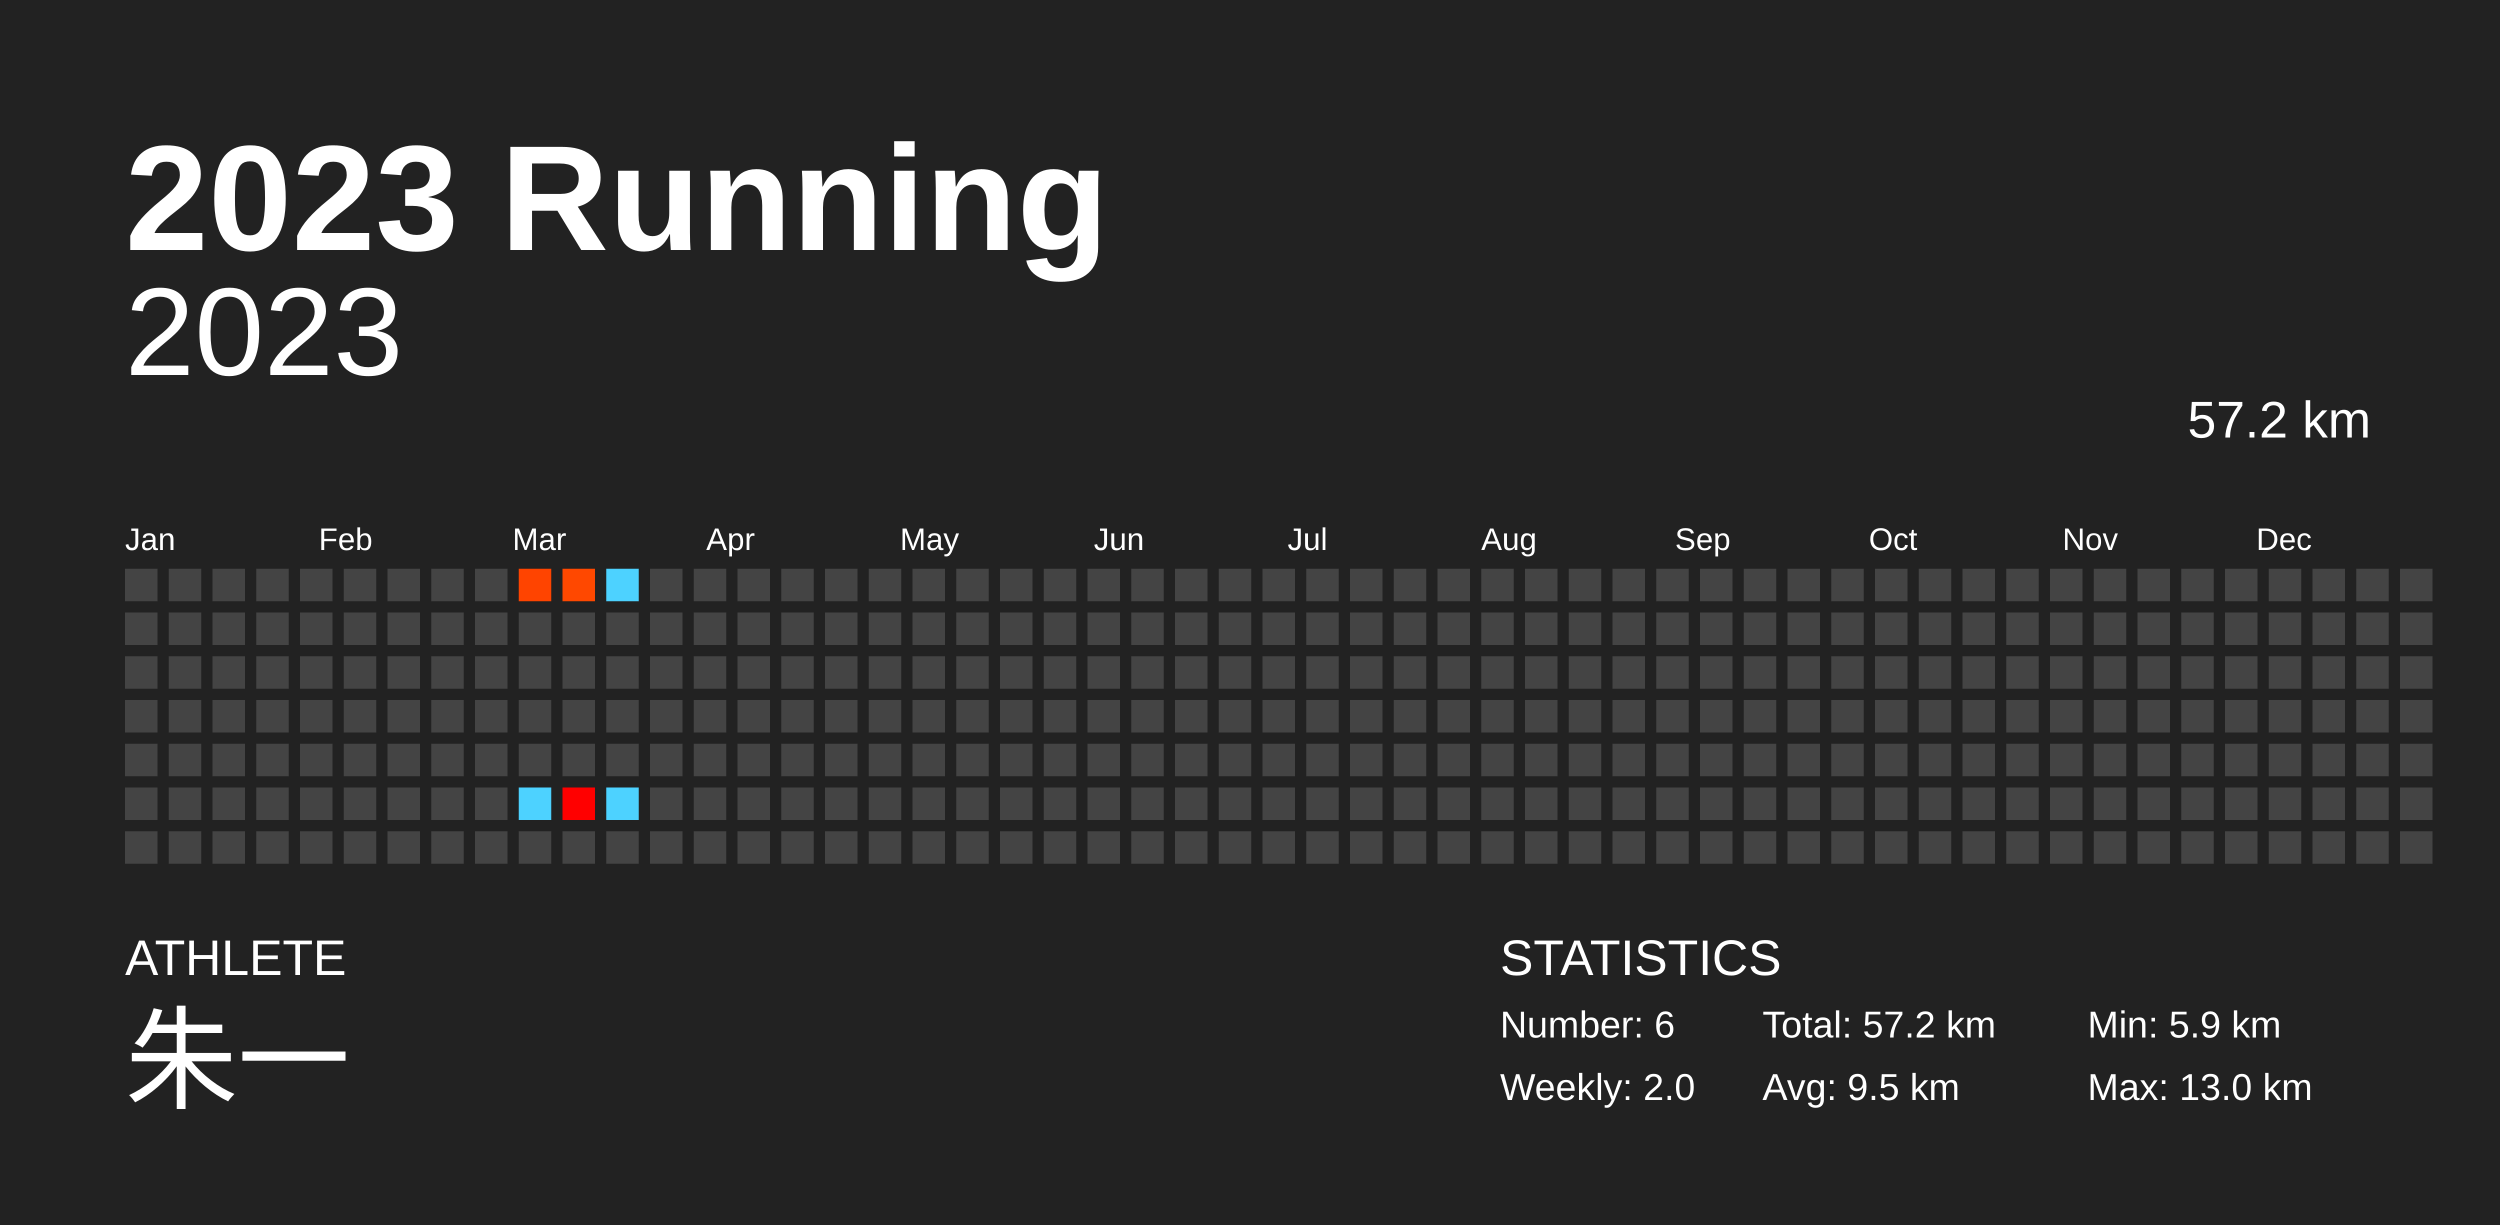
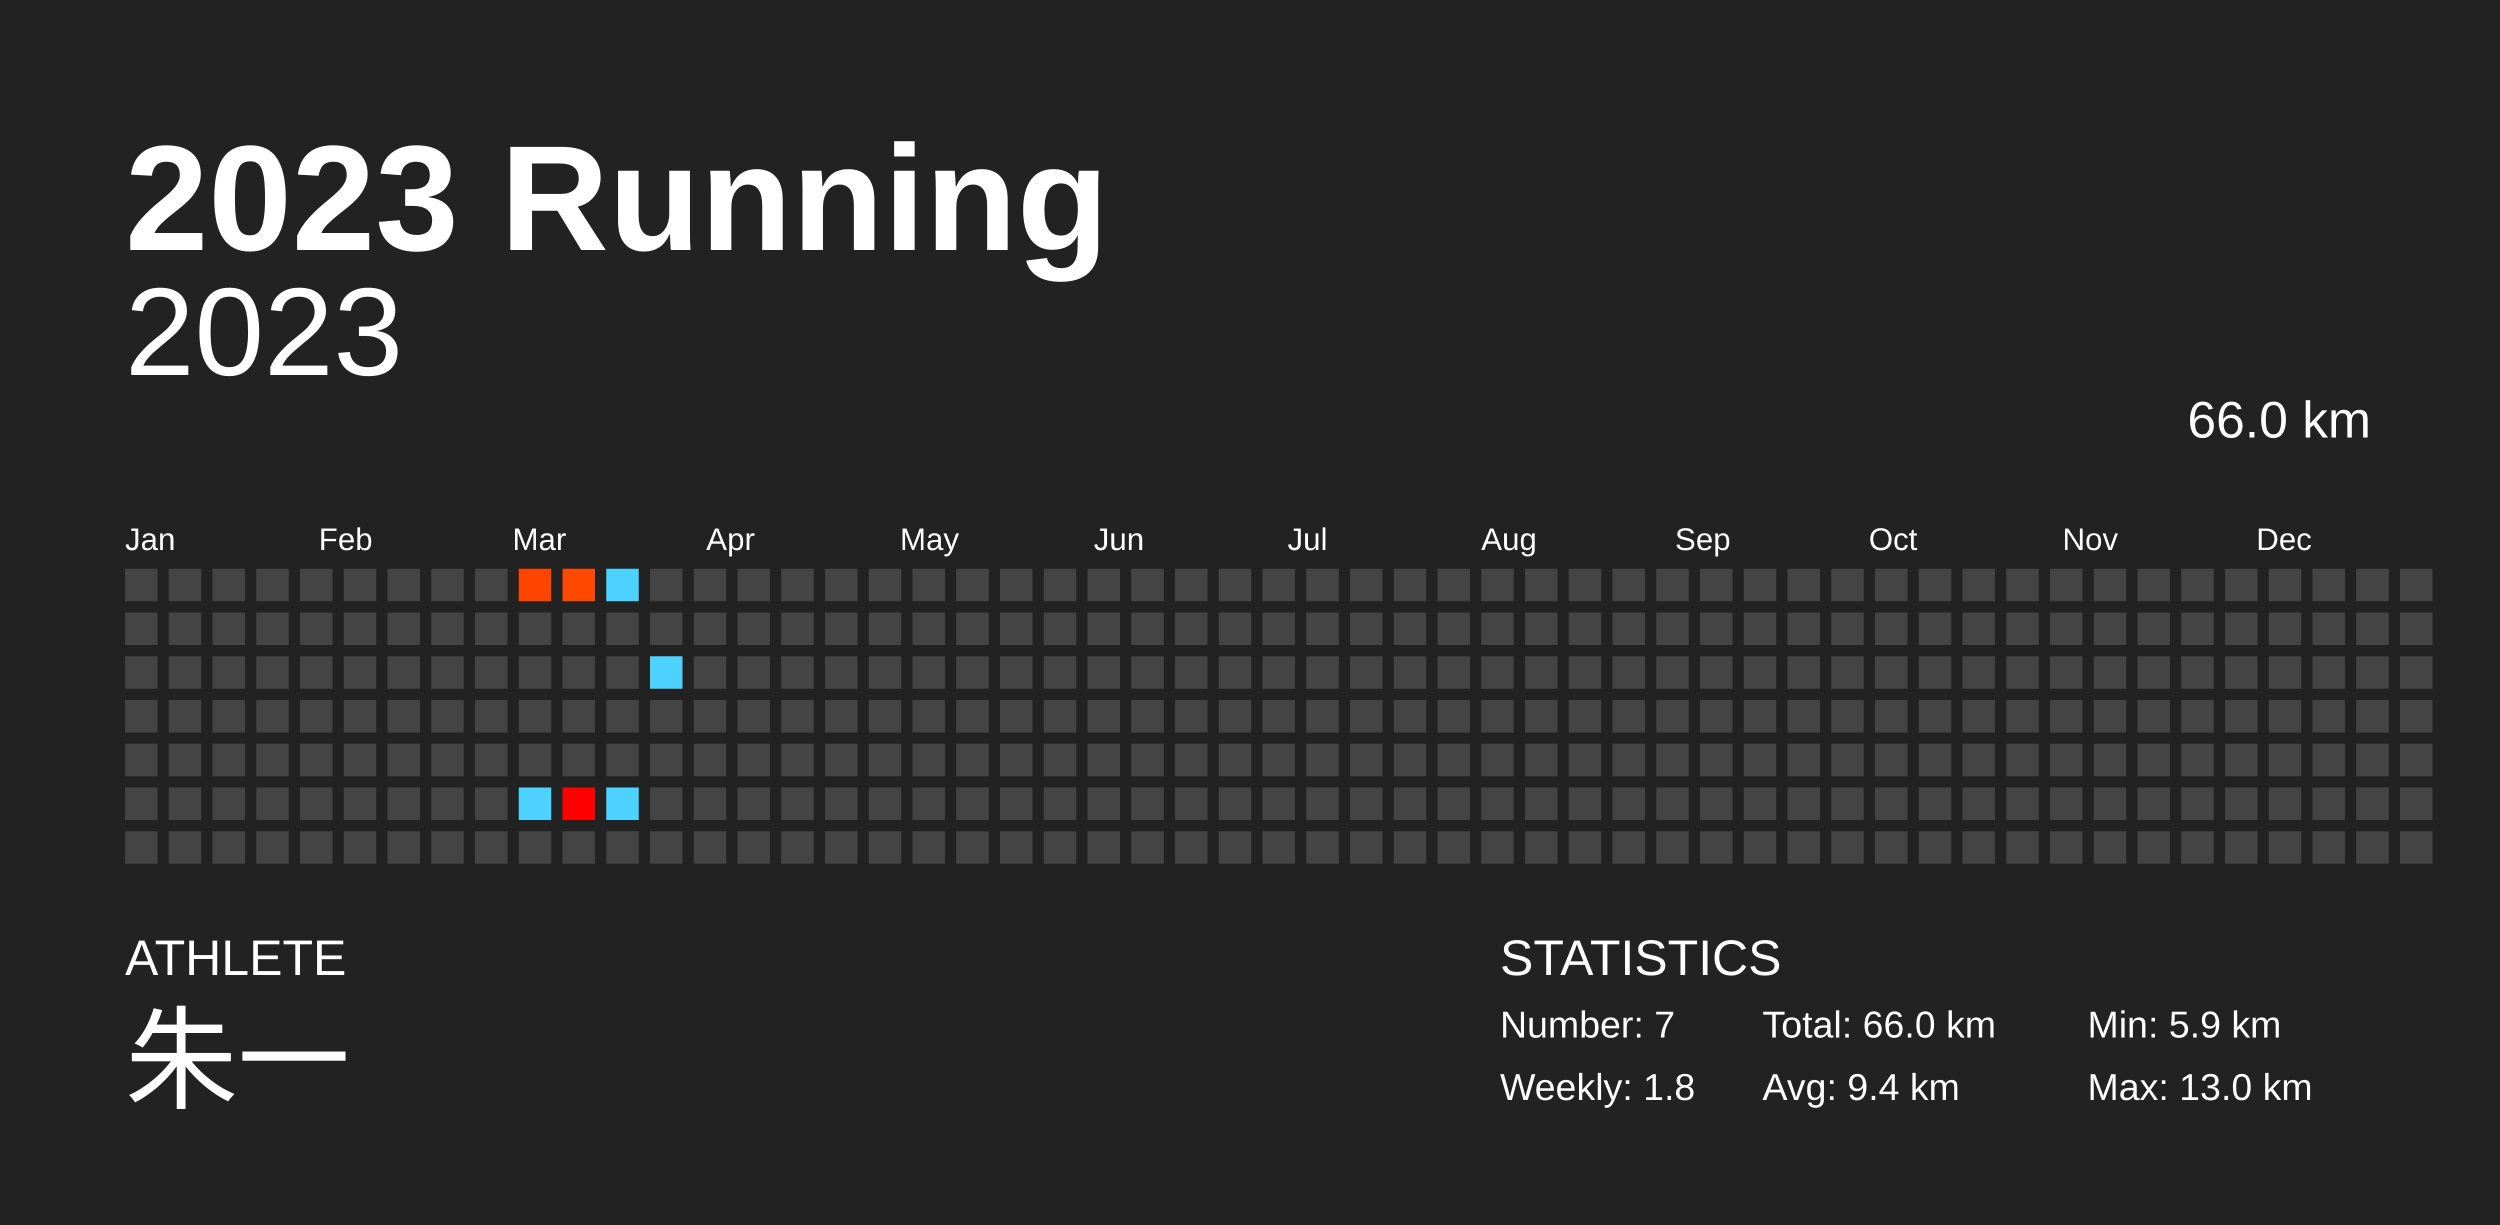
<svg xmlns="http://www.w3.org/2000/svg" baseProfile="full" height="98mm" version="1.1" viewBox="0,0,200,98" width="200mm">
  <defs />
  <rect fill="#222222" height="98" width="200" x="0" y="0" />
  <text fill="#FFFFFF" style="font-size:12px; font-family:Arial; font-weight:bold;" x="10" y="20">2023 Running</text>
  <text fill="#FFFFFF" style="font-size:4px; font-family:Arial" x="10" y="78">ATHLETE</text>
  <text fill="#FFFFFF" style="font-size:9px; font-family:Arial" x="10" y="88">朱一</text>
  <text fill="#FFFFFF" style="font-size:4px; font-family:Arial" x="120" y="78">STATISTICS</text>
-   <text fill="#FFFFFF" style="font-size:3px; font-family:Arial" x="120" y="83">Number: 6</text>
-   <text fill="#FFFFFF" style="font-size:3px; font-family:Arial" x="120" y="88">Weekly: 2.0</text>
-   <text fill="#FFFFFF" style="font-size:3px; font-family:Arial" x="141" y="83">Total: 57.2 km</text>
-   <text fill="#FFFFFF" style="font-size:3px; font-family:Arial" x="141" y="88">Avg: 9.5 km</text>
+   <text fill="#FFFFFF" style="font-size:3px; font-family:Arial" x="120" y="83">Number: 7</text>
+   <text fill="#FFFFFF" style="font-size:3px; font-family:Arial" x="120" y="88">Weekly: 1.8</text>
+   <text fill="#FFFFFF" style="font-size:3px; font-family:Arial" x="141" y="83">Total: 66.0 km</text>
+   <text fill="#FFFFFF" style="font-size:3px; font-family:Arial" x="141" y="88">Avg: 9.4 km</text>
  <text fill="#FFFFFF" style="font-size:3px; font-family:Arial" x="167" y="83">Min: 5.9 km</text>
  <text fill="#FFFFFF" style="font-size:3px; font-family:Arial" x="167" y="88">Max: 13.0 km</text>
  <text alignment-baseline="hanging" fill="#FFFFFF" style="font-size:10.0px; font-family:Arial;" x="10" y="30">2023</text>
-   <text alignment-baseline="hanging" fill="#FFFFFF" style="font-size:4.125px; font-family:Arial;" x="175" y="35">57.2 km</text>
+   <text alignment-baseline="hanging" fill="#FFFFFF" style="font-size:4.125px; font-family:Arial;" x="175" y="35">66.0 km</text>
  <text fill="#FFFFFF" style="font-size:2.5px; font-family:Arial" x="10.0" y="44">Jan</text>
  <text fill="#FFFFFF" style="font-size:2.5px; font-family:Arial" x="25.5" y="44">Feb</text>
  <text fill="#FFFFFF" style="font-size:2.5px; font-family:Arial" x="41.0" y="44">Mar</text>
  <text fill="#FFFFFF" style="font-size:2.5px; font-family:Arial" x="56.5" y="44">Apr</text>
  <text fill="#FFFFFF" style="font-size:2.5px; font-family:Arial" x="72.0" y="44">May</text>
  <text fill="#FFFFFF" style="font-size:2.5px; font-family:Arial" x="87.5" y="44">Jun</text>
  <text fill="#FFFFFF" style="font-size:2.5px; font-family:Arial" x="103.0" y="44">Jul</text>
  <text fill="#FFFFFF" style="font-size:2.5px; font-family:Arial" x="118.5" y="44">Aug</text>
  <text fill="#FFFFFF" style="font-size:2.5px; font-family:Arial" x="134.0" y="44">Sep</text>
  <text fill="#FFFFFF" style="font-size:2.5px; font-family:Arial" x="149.5" y="44">Oct</text>
  <text fill="#FFFFFF" style="font-size:2.5px; font-family:Arial" x="165.0" y="44">Nov</text>
  <text fill="#FFFFFF" style="font-size:2.5px; font-family:Arial" x="180.5" y="44">Dec</text>
  <rect fill="#444444" height="2.6" width="2.6" x="10.0" y="45.5" />
  <rect fill="#444444" height="2.6" width="2.6" x="10.0" y="49.0" />
  <rect fill="#444444" height="2.6" width="2.6" x="10.0" y="52.5" />
  <rect fill="#444444" height="2.6" width="2.6" x="10.0" y="56.0" />
  <rect fill="#444444" height="2.6" width="2.6" x="10.0" y="59.5" />
  <rect fill="#444444" height="2.6" width="2.6" x="10.0" y="63.0" />
  <rect fill="#444444" height="2.6" width="2.6" x="10.0" y="66.5" />
  <rect fill="#444444" height="2.6" width="2.6" x="13.5" y="45.5" />
  <rect fill="#444444" height="2.6" width="2.6" x="13.5" y="49.0" />
  <rect fill="#444444" height="2.6" width="2.6" x="13.5" y="52.5" />
  <rect fill="#444444" height="2.6" width="2.6" x="13.5" y="56.0" />
  <rect fill="#444444" height="2.6" width="2.6" x="13.5" y="59.5" />
  <rect fill="#444444" height="2.6" width="2.6" x="13.5" y="63.0" />
  <rect fill="#444444" height="2.6" width="2.6" x="13.5" y="66.5" />
  <rect fill="#444444" height="2.6" width="2.6" x="17.0" y="45.5" />
  <rect fill="#444444" height="2.6" width="2.6" x="17.0" y="49.0" />
  <rect fill="#444444" height="2.6" width="2.6" x="17.0" y="52.5" />
  <rect fill="#444444" height="2.6" width="2.6" x="17.0" y="56.0" />
  <rect fill="#444444" height="2.6" width="2.6" x="17.0" y="59.5" />
  <rect fill="#444444" height="2.6" width="2.6" x="17.0" y="63.0" />
  <rect fill="#444444" height="2.6" width="2.6" x="17.0" y="66.5" />
  <rect fill="#444444" height="2.6" width="2.6" x="20.5" y="45.5" />
  <rect fill="#444444" height="2.6" width="2.6" x="20.5" y="49.0" />
  <rect fill="#444444" height="2.6" width="2.6" x="20.5" y="52.5" />
  <rect fill="#444444" height="2.6" width="2.6" x="20.5" y="56.0" />
  <rect fill="#444444" height="2.6" width="2.6" x="20.5" y="59.5" />
  <rect fill="#444444" height="2.6" width="2.6" x="20.5" y="63.0" />
  <rect fill="#444444" height="2.6" width="2.6" x="20.5" y="66.5" />
  <rect fill="#444444" height="2.6" width="2.6" x="24.0" y="45.5" />
  <rect fill="#444444" height="2.6" width="2.6" x="24.0" y="49.0" />
  <rect fill="#444444" height="2.6" width="2.6" x="24.0" y="52.5" />
  <rect fill="#444444" height="2.6" width="2.6" x="24.0" y="56.0" />
  <rect fill="#444444" height="2.6" width="2.6" x="24.0" y="59.5" />
  <rect fill="#444444" height="2.6" width="2.6" x="24.0" y="63.0" />
  <rect fill="#444444" height="2.6" width="2.6" x="24.0" y="66.5" />
  <rect fill="#444444" height="2.6" width="2.6" x="27.5" y="45.5" />
  <rect fill="#444444" height="2.6" width="2.6" x="27.5" y="49.0" />
  <rect fill="#444444" height="2.6" width="2.6" x="27.5" y="52.5" />
  <rect fill="#444444" height="2.6" width="2.6" x="27.5" y="56.0" />
  <rect fill="#444444" height="2.6" width="2.6" x="27.5" y="59.5" />
  <rect fill="#444444" height="2.6" width="2.6" x="27.5" y="63.0" />
  <rect fill="#444444" height="2.6" width="2.6" x="27.5" y="66.5" />
  <rect fill="#444444" height="2.6" width="2.6" x="31.0" y="45.5" />
  <rect fill="#444444" height="2.6" width="2.6" x="31.0" y="49.0" />
  <rect fill="#444444" height="2.6" width="2.6" x="31.0" y="52.5" />
  <rect fill="#444444" height="2.6" width="2.6" x="31.0" y="56.0" />
  <rect fill="#444444" height="2.6" width="2.6" x="31.0" y="59.5" />
  <rect fill="#444444" height="2.6" width="2.6" x="31.0" y="63.0" />
  <rect fill="#444444" height="2.6" width="2.6" x="31.0" y="66.5" />
  <rect fill="#444444" height="2.6" width="2.6" x="34.5" y="45.5" />
  <rect fill="#444444" height="2.6" width="2.6" x="34.5" y="49.0" />
  <rect fill="#444444" height="2.6" width="2.6" x="34.5" y="52.5" />
  <rect fill="#444444" height="2.6" width="2.6" x="34.5" y="56.0" />
  <rect fill="#444444" height="2.6" width="2.6" x="34.5" y="59.5" />
  <rect fill="#444444" height="2.6" width="2.6" x="34.5" y="63.0" />
  <rect fill="#444444" height="2.6" width="2.6" x="34.5" y="66.5" />
  <rect fill="#444444" height="2.6" width="2.6" x="38.0" y="45.5" />
  <rect fill="#444444" height="2.6" width="2.6" x="38.0" y="49.0" />
  <rect fill="#444444" height="2.6" width="2.6" x="38.0" y="52.5" />
  <rect fill="#444444" height="2.6" width="2.6" x="38.0" y="56.0" />
  <rect fill="#444444" height="2.6" width="2.6" x="38.0" y="59.5" />
  <rect fill="#444444" height="2.6" width="2.6" x="38.0" y="63.0" />
  <rect fill="#444444" height="2.6" width="2.6" x="38.0" y="66.5" />
  <rect fill="#ff4400" height="2.6" width="2.6" x="41.5" y="45.5" />
  <rect fill="#444444" height="2.6" width="2.6" x="41.5" y="49.0" />
  <rect fill="#444444" height="2.6" width="2.6" x="41.5" y="52.5" />
  <rect fill="#444444" height="2.6" width="2.6" x="41.5" y="56.0" />
  <rect fill="#444444" height="2.6" width="2.6" x="41.5" y="59.5" />
  <rect fill="#4dd2ff" height="2.6" width="2.6" x="41.5" y="63.0" />
  <rect fill="#444444" height="2.6" width="2.6" x="41.5" y="66.5" />
  <rect fill="#ff4800" height="2.6" width="2.6" x="45.0" y="45.5" />
  <rect fill="#444444" height="2.6" width="2.6" x="45.0" y="49.0" />
  <rect fill="#444444" height="2.6" width="2.6" x="45.0" y="52.5" />
  <rect fill="#444444" height="2.6" width="2.6" x="45.0" y="56.0" />
  <rect fill="#444444" height="2.6" width="2.6" x="45.0" y="59.5" />
  <rect fill="#ff0000" height="2.6" width="2.6" x="45.0" y="63.0" />
  <rect fill="#444444" height="2.6" width="2.6" x="45.0" y="66.5" />
  <rect fill="#4dd2ff" height="2.6" width="2.6" x="48.5" y="45.5" />
  <rect fill="#444444" height="2.6" width="2.6" x="48.5" y="49.0" />
  <rect fill="#444444" height="2.6" width="2.6" x="48.5" y="52.5" />
  <rect fill="#444444" height="2.6" width="2.6" x="48.5" y="56.0" />
  <rect fill="#444444" height="2.6" width="2.6" x="48.5" y="59.5" />
  <rect fill="#4dd2ff" height="2.6" width="2.6" x="48.5" y="63.0" />
  <rect fill="#444444" height="2.6" width="2.6" x="48.5" y="66.5" />
  <rect fill="#444444" height="2.6" width="2.6" x="52.0" y="45.5" />
  <rect fill="#444444" height="2.6" width="2.6" x="52.0" y="49.0" />
-   <rect fill="#444444" height="2.6" width="2.6" x="52.0" y="52.5" />
+   <rect fill="#4dd2ff" height="2.6" width="2.6" x="52.0" y="52.5" />
  <rect fill="#444444" height="2.6" width="2.6" x="52.0" y="56.0" />
  <rect fill="#444444" height="2.6" width="2.6" x="52.0" y="59.5" />
  <rect fill="#444444" height="2.6" width="2.6" x="52.0" y="63.0" />
  <rect fill="#444444" height="2.6" width="2.6" x="52.0" y="66.5" />
  <rect fill="#444444" height="2.6" width="2.6" x="55.5" y="45.5" />
  <rect fill="#444444" height="2.6" width="2.6" x="55.5" y="49.0" />
  <rect fill="#444444" height="2.6" width="2.6" x="55.5" y="52.5" />
  <rect fill="#444444" height="2.6" width="2.6" x="55.5" y="56.0" />
  <rect fill="#444444" height="2.6" width="2.6" x="55.5" y="59.5" />
  <rect fill="#444444" height="2.6" width="2.6" x="55.5" y="63.0" />
  <rect fill="#444444" height="2.6" width="2.6" x="55.5" y="66.5" />
  <rect fill="#444444" height="2.6" width="2.6" x="59.0" y="45.5" />
  <rect fill="#444444" height="2.6" width="2.6" x="59.0" y="49.0" />
  <rect fill="#444444" height="2.6" width="2.6" x="59.0" y="52.5" />
  <rect fill="#444444" height="2.6" width="2.6" x="59.0" y="56.0" />
  <rect fill="#444444" height="2.6" width="2.6" x="59.0" y="59.5" />
  <rect fill="#444444" height="2.6" width="2.6" x="59.0" y="63.0" />
  <rect fill="#444444" height="2.6" width="2.6" x="59.0" y="66.5" />
  <rect fill="#444444" height="2.6" width="2.6" x="62.5" y="45.5" />
  <rect fill="#444444" height="2.6" width="2.6" x="62.5" y="49.0" />
  <rect fill="#444444" height="2.6" width="2.6" x="62.5" y="52.5" />
  <rect fill="#444444" height="2.6" width="2.6" x="62.5" y="56.0" />
  <rect fill="#444444" height="2.6" width="2.6" x="62.5" y="59.5" />
  <rect fill="#444444" height="2.6" width="2.6" x="62.5" y="63.0" />
  <rect fill="#444444" height="2.6" width="2.6" x="62.5" y="66.5" />
  <rect fill="#444444" height="2.6" width="2.6" x="66.0" y="45.5" />
  <rect fill="#444444" height="2.6" width="2.6" x="66.0" y="49.0" />
  <rect fill="#444444" height="2.6" width="2.6" x="66.0" y="52.5" />
  <rect fill="#444444" height="2.6" width="2.6" x="66.0" y="56.0" />
  <rect fill="#444444" height="2.6" width="2.6" x="66.0" y="59.5" />
  <rect fill="#444444" height="2.6" width="2.6" x="66.0" y="63.0" />
  <rect fill="#444444" height="2.6" width="2.6" x="66.0" y="66.5" />
  <rect fill="#444444" height="2.6" width="2.6" x="69.5" y="45.5" />
  <rect fill="#444444" height="2.6" width="2.6" x="69.5" y="49.0" />
  <rect fill="#444444" height="2.6" width="2.6" x="69.5" y="52.5" />
  <rect fill="#444444" height="2.6" width="2.6" x="69.5" y="56.0" />
  <rect fill="#444444" height="2.6" width="2.6" x="69.5" y="59.5" />
  <rect fill="#444444" height="2.6" width="2.6" x="69.5" y="63.0" />
  <rect fill="#444444" height="2.6" width="2.6" x="69.5" y="66.5" />
  <rect fill="#444444" height="2.6" width="2.6" x="73.0" y="45.5" />
  <rect fill="#444444" height="2.6" width="2.6" x="73.0" y="49.0" />
  <rect fill="#444444" height="2.6" width="2.6" x="73.0" y="52.5" />
  <rect fill="#444444" height="2.6" width="2.6" x="73.0" y="56.0" />
  <rect fill="#444444" height="2.6" width="2.6" x="73.0" y="59.5" />
  <rect fill="#444444" height="2.6" width="2.6" x="73.0" y="63.0" />
  <rect fill="#444444" height="2.6" width="2.6" x="73.0" y="66.5" />
  <rect fill="#444444" height="2.6" width="2.6" x="76.5" y="45.5" />
  <rect fill="#444444" height="2.6" width="2.6" x="76.5" y="49.0" />
  <rect fill="#444444" height="2.6" width="2.6" x="76.5" y="52.5" />
  <rect fill="#444444" height="2.6" width="2.6" x="76.5" y="56.0" />
  <rect fill="#444444" height="2.6" width="2.6" x="76.5" y="59.5" />
  <rect fill="#444444" height="2.6" width="2.6" x="76.5" y="63.0" />
  <rect fill="#444444" height="2.6" width="2.6" x="76.5" y="66.5" />
  <rect fill="#444444" height="2.6" width="2.6" x="80.0" y="45.5" />
  <rect fill="#444444" height="2.6" width="2.6" x="80.0" y="49.0" />
  <rect fill="#444444" height="2.6" width="2.6" x="80.0" y="52.5" />
  <rect fill="#444444" height="2.6" width="2.6" x="80.0" y="56.0" />
  <rect fill="#444444" height="2.6" width="2.6" x="80.0" y="59.5" />
  <rect fill="#444444" height="2.6" width="2.6" x="80.0" y="63.0" />
  <rect fill="#444444" height="2.6" width="2.6" x="80.0" y="66.5" />
  <rect fill="#444444" height="2.6" width="2.6" x="83.5" y="45.5" />
  <rect fill="#444444" height="2.6" width="2.6" x="83.5" y="49.0" />
  <rect fill="#444444" height="2.6" width="2.6" x="83.5" y="52.5" />
  <rect fill="#444444" height="2.6" width="2.6" x="83.5" y="56.0" />
  <rect fill="#444444" height="2.6" width="2.6" x="83.5" y="59.5" />
  <rect fill="#444444" height="2.6" width="2.6" x="83.5" y="63.0" />
  <rect fill="#444444" height="2.6" width="2.6" x="83.5" y="66.5" />
  <rect fill="#444444" height="2.6" width="2.6" x="87.0" y="45.5" />
  <rect fill="#444444" height="2.6" width="2.6" x="87.0" y="49.0" />
  <rect fill="#444444" height="2.6" width="2.6" x="87.0" y="52.5" />
  <rect fill="#444444" height="2.6" width="2.6" x="87.0" y="56.0" />
  <rect fill="#444444" height="2.6" width="2.6" x="87.0" y="59.5" />
  <rect fill="#444444" height="2.6" width="2.6" x="87.0" y="63.0" />
  <rect fill="#444444" height="2.6" width="2.6" x="87.0" y="66.5" />
  <rect fill="#444444" height="2.6" width="2.6" x="90.5" y="45.5" />
  <rect fill="#444444" height="2.6" width="2.6" x="90.5" y="49.0" />
  <rect fill="#444444" height="2.6" width="2.6" x="90.5" y="52.5" />
  <rect fill="#444444" height="2.6" width="2.6" x="90.5" y="56.0" />
  <rect fill="#444444" height="2.6" width="2.6" x="90.5" y="59.5" />
  <rect fill="#444444" height="2.6" width="2.6" x="90.5" y="63.0" />
  <rect fill="#444444" height="2.6" width="2.6" x="90.5" y="66.5" />
  <rect fill="#444444" height="2.6" width="2.6" x="94.0" y="45.5" />
  <rect fill="#444444" height="2.6" width="2.6" x="94.0" y="49.0" />
  <rect fill="#444444" height="2.6" width="2.6" x="94.0" y="52.5" />
  <rect fill="#444444" height="2.6" width="2.6" x="94.0" y="56.0" />
  <rect fill="#444444" height="2.6" width="2.6" x="94.0" y="59.5" />
  <rect fill="#444444" height="2.6" width="2.6" x="94.0" y="63.0" />
  <rect fill="#444444" height="2.6" width="2.6" x="94.0" y="66.5" />
  <rect fill="#444444" height="2.6" width="2.6" x="97.5" y="45.5" />
  <rect fill="#444444" height="2.6" width="2.6" x="97.5" y="49.0" />
  <rect fill="#444444" height="2.6" width="2.6" x="97.5" y="52.5" />
  <rect fill="#444444" height="2.6" width="2.6" x="97.5" y="56.0" />
  <rect fill="#444444" height="2.6" width="2.6" x="97.5" y="59.5" />
  <rect fill="#444444" height="2.6" width="2.6" x="97.5" y="63.0" />
  <rect fill="#444444" height="2.6" width="2.6" x="97.5" y="66.5" />
  <rect fill="#444444" height="2.6" width="2.6" x="101.0" y="45.5" />
  <rect fill="#444444" height="2.6" width="2.6" x="101.0" y="49.0" />
  <rect fill="#444444" height="2.6" width="2.6" x="101.0" y="52.5" />
  <rect fill="#444444" height="2.6" width="2.6" x="101.0" y="56.0" />
  <rect fill="#444444" height="2.6" width="2.6" x="101.0" y="59.5" />
  <rect fill="#444444" height="2.6" width="2.6" x="101.0" y="63.0" />
  <rect fill="#444444" height="2.6" width="2.6" x="101.0" y="66.5" />
  <rect fill="#444444" height="2.6" width="2.6" x="104.5" y="45.5" />
  <rect fill="#444444" height="2.6" width="2.6" x="104.5" y="49.0" />
  <rect fill="#444444" height="2.6" width="2.6" x="104.5" y="52.5" />
  <rect fill="#444444" height="2.6" width="2.6" x="104.5" y="56.0" />
  <rect fill="#444444" height="2.6" width="2.6" x="104.5" y="59.5" />
  <rect fill="#444444" height="2.6" width="2.6" x="104.5" y="63.0" />
  <rect fill="#444444" height="2.6" width="2.6" x="104.5" y="66.5" />
  <rect fill="#444444" height="2.6" width="2.6" x="108.0" y="45.5" />
  <rect fill="#444444" height="2.6" width="2.6" x="108.0" y="49.0" />
  <rect fill="#444444" height="2.6" width="2.6" x="108.0" y="52.5" />
  <rect fill="#444444" height="2.6" width="2.6" x="108.0" y="56.0" />
  <rect fill="#444444" height="2.6" width="2.6" x="108.0" y="59.5" />
  <rect fill="#444444" height="2.6" width="2.6" x="108.0" y="63.0" />
  <rect fill="#444444" height="2.6" width="2.6" x="108.0" y="66.5" />
  <rect fill="#444444" height="2.6" width="2.6" x="111.5" y="45.5" />
  <rect fill="#444444" height="2.6" width="2.6" x="111.5" y="49.0" />
  <rect fill="#444444" height="2.6" width="2.6" x="111.5" y="52.5" />
  <rect fill="#444444" height="2.6" width="2.6" x="111.5" y="56.0" />
  <rect fill="#444444" height="2.6" width="2.6" x="111.5" y="59.5" />
  <rect fill="#444444" height="2.6" width="2.6" x="111.5" y="63.0" />
  <rect fill="#444444" height="2.6" width="2.6" x="111.5" y="66.5" />
  <rect fill="#444444" height="2.6" width="2.6" x="115.0" y="45.5" />
  <rect fill="#444444" height="2.6" width="2.6" x="115.0" y="49.0" />
  <rect fill="#444444" height="2.6" width="2.6" x="115.0" y="52.5" />
  <rect fill="#444444" height="2.6" width="2.6" x="115.0" y="56.0" />
  <rect fill="#444444" height="2.6" width="2.6" x="115.0" y="59.5" />
  <rect fill="#444444" height="2.6" width="2.6" x="115.0" y="63.0" />
  <rect fill="#444444" height="2.6" width="2.6" x="115.0" y="66.5" />
  <rect fill="#444444" height="2.6" width="2.6" x="118.5" y="45.5" />
  <rect fill="#444444" height="2.6" width="2.6" x="118.5" y="49.0" />
  <rect fill="#444444" height="2.6" width="2.6" x="118.5" y="52.5" />
  <rect fill="#444444" height="2.6" width="2.6" x="118.5" y="56.0" />
  <rect fill="#444444" height="2.6" width="2.6" x="118.5" y="59.5" />
  <rect fill="#444444" height="2.6" width="2.6" x="118.5" y="63.0" />
  <rect fill="#444444" height="2.6" width="2.6" x="118.5" y="66.5" />
  <rect fill="#444444" height="2.6" width="2.6" x="122.0" y="45.5" />
  <rect fill="#444444" height="2.6" width="2.6" x="122.0" y="49.0" />
  <rect fill="#444444" height="2.6" width="2.6" x="122.0" y="52.5" />
  <rect fill="#444444" height="2.6" width="2.6" x="122.0" y="56.0" />
  <rect fill="#444444" height="2.6" width="2.6" x="122.0" y="59.5" />
  <rect fill="#444444" height="2.6" width="2.6" x="122.0" y="63.0" />
  <rect fill="#444444" height="2.6" width="2.6" x="122.0" y="66.5" />
  <rect fill="#444444" height="2.6" width="2.6" x="125.5" y="45.5" />
  <rect fill="#444444" height="2.6" width="2.6" x="125.5" y="49.0" />
  <rect fill="#444444" height="2.6" width="2.6" x="125.5" y="52.5" />
  <rect fill="#444444" height="2.6" width="2.6" x="125.5" y="56.0" />
  <rect fill="#444444" height="2.6" width="2.6" x="125.5" y="59.5" />
  <rect fill="#444444" height="2.6" width="2.6" x="125.5" y="63.0" />
  <rect fill="#444444" height="2.6" width="2.6" x="125.5" y="66.5" />
  <rect fill="#444444" height="2.6" width="2.6" x="129.0" y="45.5" />
  <rect fill="#444444" height="2.6" width="2.6" x="129.0" y="49.0" />
  <rect fill="#444444" height="2.6" width="2.6" x="129.0" y="52.5" />
  <rect fill="#444444" height="2.6" width="2.6" x="129.0" y="56.0" />
  <rect fill="#444444" height="2.6" width="2.6" x="129.0" y="59.5" />
  <rect fill="#444444" height="2.6" width="2.6" x="129.0" y="63.0" />
  <rect fill="#444444" height="2.6" width="2.6" x="129.0" y="66.5" />
  <rect fill="#444444" height="2.6" width="2.6" x="132.5" y="45.5" />
  <rect fill="#444444" height="2.6" width="2.6" x="132.5" y="49.0" />
  <rect fill="#444444" height="2.6" width="2.6" x="132.5" y="52.5" />
  <rect fill="#444444" height="2.6" width="2.6" x="132.5" y="56.0" />
  <rect fill="#444444" height="2.6" width="2.6" x="132.5" y="59.5" />
  <rect fill="#444444" height="2.6" width="2.6" x="132.5" y="63.0" />
  <rect fill="#444444" height="2.6" width="2.6" x="132.5" y="66.5" />
  <rect fill="#444444" height="2.6" width="2.6" x="136.0" y="45.5" />
  <rect fill="#444444" height="2.6" width="2.6" x="136.0" y="49.0" />
  <rect fill="#444444" height="2.6" width="2.6" x="136.0" y="52.5" />
  <rect fill="#444444" height="2.6" width="2.6" x="136.0" y="56.0" />
  <rect fill="#444444" height="2.6" width="2.6" x="136.0" y="59.5" />
  <rect fill="#444444" height="2.6" width="2.6" x="136.0" y="63.0" />
  <rect fill="#444444" height="2.6" width="2.6" x="136.0" y="66.5" />
  <rect fill="#444444" height="2.6" width="2.6" x="139.5" y="45.5" />
  <rect fill="#444444" height="2.6" width="2.6" x="139.5" y="49.0" />
  <rect fill="#444444" height="2.6" width="2.6" x="139.5" y="52.5" />
  <rect fill="#444444" height="2.6" width="2.6" x="139.5" y="56.0" />
  <rect fill="#444444" height="2.6" width="2.6" x="139.5" y="59.5" />
  <rect fill="#444444" height="2.6" width="2.6" x="139.5" y="63.0" />
  <rect fill="#444444" height="2.6" width="2.6" x="139.5" y="66.5" />
  <rect fill="#444444" height="2.6" width="2.6" x="143.0" y="45.5" />
  <rect fill="#444444" height="2.6" width="2.6" x="143.0" y="49.0" />
  <rect fill="#444444" height="2.6" width="2.6" x="143.0" y="52.5" />
  <rect fill="#444444" height="2.6" width="2.6" x="143.0" y="56.0" />
  <rect fill="#444444" height="2.6" width="2.6" x="143.0" y="59.5" />
  <rect fill="#444444" height="2.6" width="2.6" x="143.0" y="63.0" />
  <rect fill="#444444" height="2.6" width="2.6" x="143.0" y="66.5" />
  <rect fill="#444444" height="2.6" width="2.6" x="146.5" y="45.5" />
  <rect fill="#444444" height="2.6" width="2.6" x="146.5" y="49.0" />
  <rect fill="#444444" height="2.6" width="2.6" x="146.5" y="52.5" />
  <rect fill="#444444" height="2.6" width="2.6" x="146.5" y="56.0" />
  <rect fill="#444444" height="2.6" width="2.6" x="146.5" y="59.5" />
  <rect fill="#444444" height="2.6" width="2.6" x="146.5" y="63.0" />
  <rect fill="#444444" height="2.6" width="2.6" x="146.5" y="66.5" />
  <rect fill="#444444" height="2.6" width="2.6" x="150.0" y="45.5" />
  <rect fill="#444444" height="2.6" width="2.6" x="150.0" y="49.0" />
  <rect fill="#444444" height="2.6" width="2.6" x="150.0" y="52.5" />
  <rect fill="#444444" height="2.6" width="2.6" x="150.0" y="56.0" />
  <rect fill="#444444" height="2.6" width="2.6" x="150.0" y="59.5" />
  <rect fill="#444444" height="2.6" width="2.6" x="150.0" y="63.0" />
  <rect fill="#444444" height="2.6" width="2.6" x="150.0" y="66.5" />
  <rect fill="#444444" height="2.6" width="2.6" x="153.5" y="45.5" />
  <rect fill="#444444" height="2.6" width="2.6" x="153.5" y="49.0" />
  <rect fill="#444444" height="2.6" width="2.6" x="153.5" y="52.5" />
  <rect fill="#444444" height="2.6" width="2.6" x="153.5" y="56.0" />
  <rect fill="#444444" height="2.6" width="2.6" x="153.5" y="59.5" />
  <rect fill="#444444" height="2.6" width="2.6" x="153.5" y="63.0" />
  <rect fill="#444444" height="2.6" width="2.6" x="153.5" y="66.5" />
  <rect fill="#444444" height="2.6" width="2.6" x="157.0" y="45.5" />
  <rect fill="#444444" height="2.6" width="2.6" x="157.0" y="49.0" />
  <rect fill="#444444" height="2.6" width="2.6" x="157.0" y="52.5" />
  <rect fill="#444444" height="2.6" width="2.6" x="157.0" y="56.0" />
  <rect fill="#444444" height="2.6" width="2.6" x="157.0" y="59.5" />
  <rect fill="#444444" height="2.6" width="2.6" x="157.0" y="63.0" />
  <rect fill="#444444" height="2.6" width="2.6" x="157.0" y="66.5" />
  <rect fill="#444444" height="2.6" width="2.6" x="160.5" y="45.5" />
  <rect fill="#444444" height="2.6" width="2.6" x="160.5" y="49.0" />
  <rect fill="#444444" height="2.6" width="2.6" x="160.5" y="52.5" />
  <rect fill="#444444" height="2.6" width="2.6" x="160.5" y="56.0" />
  <rect fill="#444444" height="2.6" width="2.6" x="160.5" y="59.5" />
  <rect fill="#444444" height="2.6" width="2.6" x="160.5" y="63.0" />
  <rect fill="#444444" height="2.6" width="2.6" x="160.5" y="66.5" />
  <rect fill="#444444" height="2.6" width="2.6" x="164.0" y="45.5" />
  <rect fill="#444444" height="2.6" width="2.6" x="164.0" y="49.0" />
  <rect fill="#444444" height="2.6" width="2.6" x="164.0" y="52.5" />
  <rect fill="#444444" height="2.6" width="2.6" x="164.0" y="56.0" />
  <rect fill="#444444" height="2.6" width="2.6" x="164.0" y="59.5" />
  <rect fill="#444444" height="2.6" width="2.6" x="164.0" y="63.0" />
  <rect fill="#444444" height="2.6" width="2.6" x="164.0" y="66.5" />
  <rect fill="#444444" height="2.6" width="2.6" x="167.5" y="45.5" />
  <rect fill="#444444" height="2.6" width="2.6" x="167.5" y="49.0" />
  <rect fill="#444444" height="2.6" width="2.6" x="167.5" y="52.5" />
  <rect fill="#444444" height="2.6" width="2.6" x="167.5" y="56.0" />
  <rect fill="#444444" height="2.6" width="2.6" x="167.5" y="59.5" />
  <rect fill="#444444" height="2.6" width="2.6" x="167.5" y="63.0" />
  <rect fill="#444444" height="2.6" width="2.6" x="167.5" y="66.5" />
  <rect fill="#444444" height="2.6" width="2.6" x="171.0" y="45.5" />
  <rect fill="#444444" height="2.6" width="2.6" x="171.0" y="49.0" />
  <rect fill="#444444" height="2.6" width="2.6" x="171.0" y="52.5" />
  <rect fill="#444444" height="2.6" width="2.6" x="171.0" y="56.0" />
  <rect fill="#444444" height="2.6" width="2.6" x="171.0" y="59.5" />
  <rect fill="#444444" height="2.6" width="2.6" x="171.0" y="63.0" />
  <rect fill="#444444" height="2.6" width="2.6" x="171.0" y="66.5" />
  <rect fill="#444444" height="2.6" width="2.6" x="174.5" y="45.5" />
  <rect fill="#444444" height="2.6" width="2.6" x="174.5" y="49.0" />
  <rect fill="#444444" height="2.6" width="2.6" x="174.5" y="52.5" />
  <rect fill="#444444" height="2.6" width="2.6" x="174.5" y="56.0" />
  <rect fill="#444444" height="2.6" width="2.6" x="174.5" y="59.5" />
  <rect fill="#444444" height="2.6" width="2.6" x="174.5" y="63.0" />
  <rect fill="#444444" height="2.6" width="2.6" x="174.5" y="66.5" />
  <rect fill="#444444" height="2.6" width="2.6" x="178.0" y="45.5" />
  <rect fill="#444444" height="2.6" width="2.6" x="178.0" y="49.0" />
  <rect fill="#444444" height="2.6" width="2.6" x="178.0" y="52.5" />
  <rect fill="#444444" height="2.6" width="2.6" x="178.0" y="56.0" />
  <rect fill="#444444" height="2.6" width="2.6" x="178.0" y="59.5" />
  <rect fill="#444444" height="2.6" width="2.6" x="178.0" y="63.0" />
  <rect fill="#444444" height="2.6" width="2.6" x="178.0" y="66.5" />
  <rect fill="#444444" height="2.6" width="2.6" x="181.5" y="45.5" />
  <rect fill="#444444" height="2.6" width="2.6" x="181.5" y="49.0" />
  <rect fill="#444444" height="2.6" width="2.6" x="181.5" y="52.5" />
  <rect fill="#444444" height="2.6" width="2.6" x="181.5" y="56.0" />
  <rect fill="#444444" height="2.6" width="2.6" x="181.5" y="59.5" />
  <rect fill="#444444" height="2.6" width="2.6" x="181.5" y="63.0" />
  <rect fill="#444444" height="2.6" width="2.6" x="181.5" y="66.5" />
  <rect fill="#444444" height="2.6" width="2.6" x="185.0" y="45.5" />
  <rect fill="#444444" height="2.6" width="2.6" x="185.0" y="49.0" />
  <rect fill="#444444" height="2.6" width="2.6" x="185.0" y="52.5" />
  <rect fill="#444444" height="2.6" width="2.6" x="185.0" y="56.0" />
  <rect fill="#444444" height="2.6" width="2.6" x="185.0" y="59.5" />
  <rect fill="#444444" height="2.6" width="2.6" x="185.0" y="63.0" />
  <rect fill="#444444" height="2.6" width="2.6" x="185.0" y="66.5" />
  <rect fill="#444444" height="2.6" width="2.6" x="188.5" y="45.5" />
  <rect fill="#444444" height="2.6" width="2.6" x="188.5" y="49.0" />
  <rect fill="#444444" height="2.6" width="2.6" x="188.5" y="52.5" />
  <rect fill="#444444" height="2.6" width="2.6" x="188.5" y="56.0" />
  <rect fill="#444444" height="2.6" width="2.6" x="188.5" y="59.5" />
  <rect fill="#444444" height="2.6" width="2.6" x="188.5" y="63.0" />
  <rect fill="#444444" height="2.6" width="2.6" x="188.5" y="66.5" />
  <rect fill="#444444" height="2.6" width="2.6" x="192.0" y="45.5" />
  <rect fill="#444444" height="2.6" width="2.6" x="192.0" y="49.0" />
  <rect fill="#444444" height="2.6" width="2.6" x="192.0" y="52.5" />
  <rect fill="#444444" height="2.6" width="2.6" x="192.0" y="56.0" />
  <rect fill="#444444" height="2.6" width="2.6" x="192.0" y="59.5" />
  <rect fill="#444444" height="2.6" width="2.6" x="192.0" y="63.0" />
  <rect fill="#444444" height="2.6" width="2.6" x="192.0" y="66.5" />
</svg>
